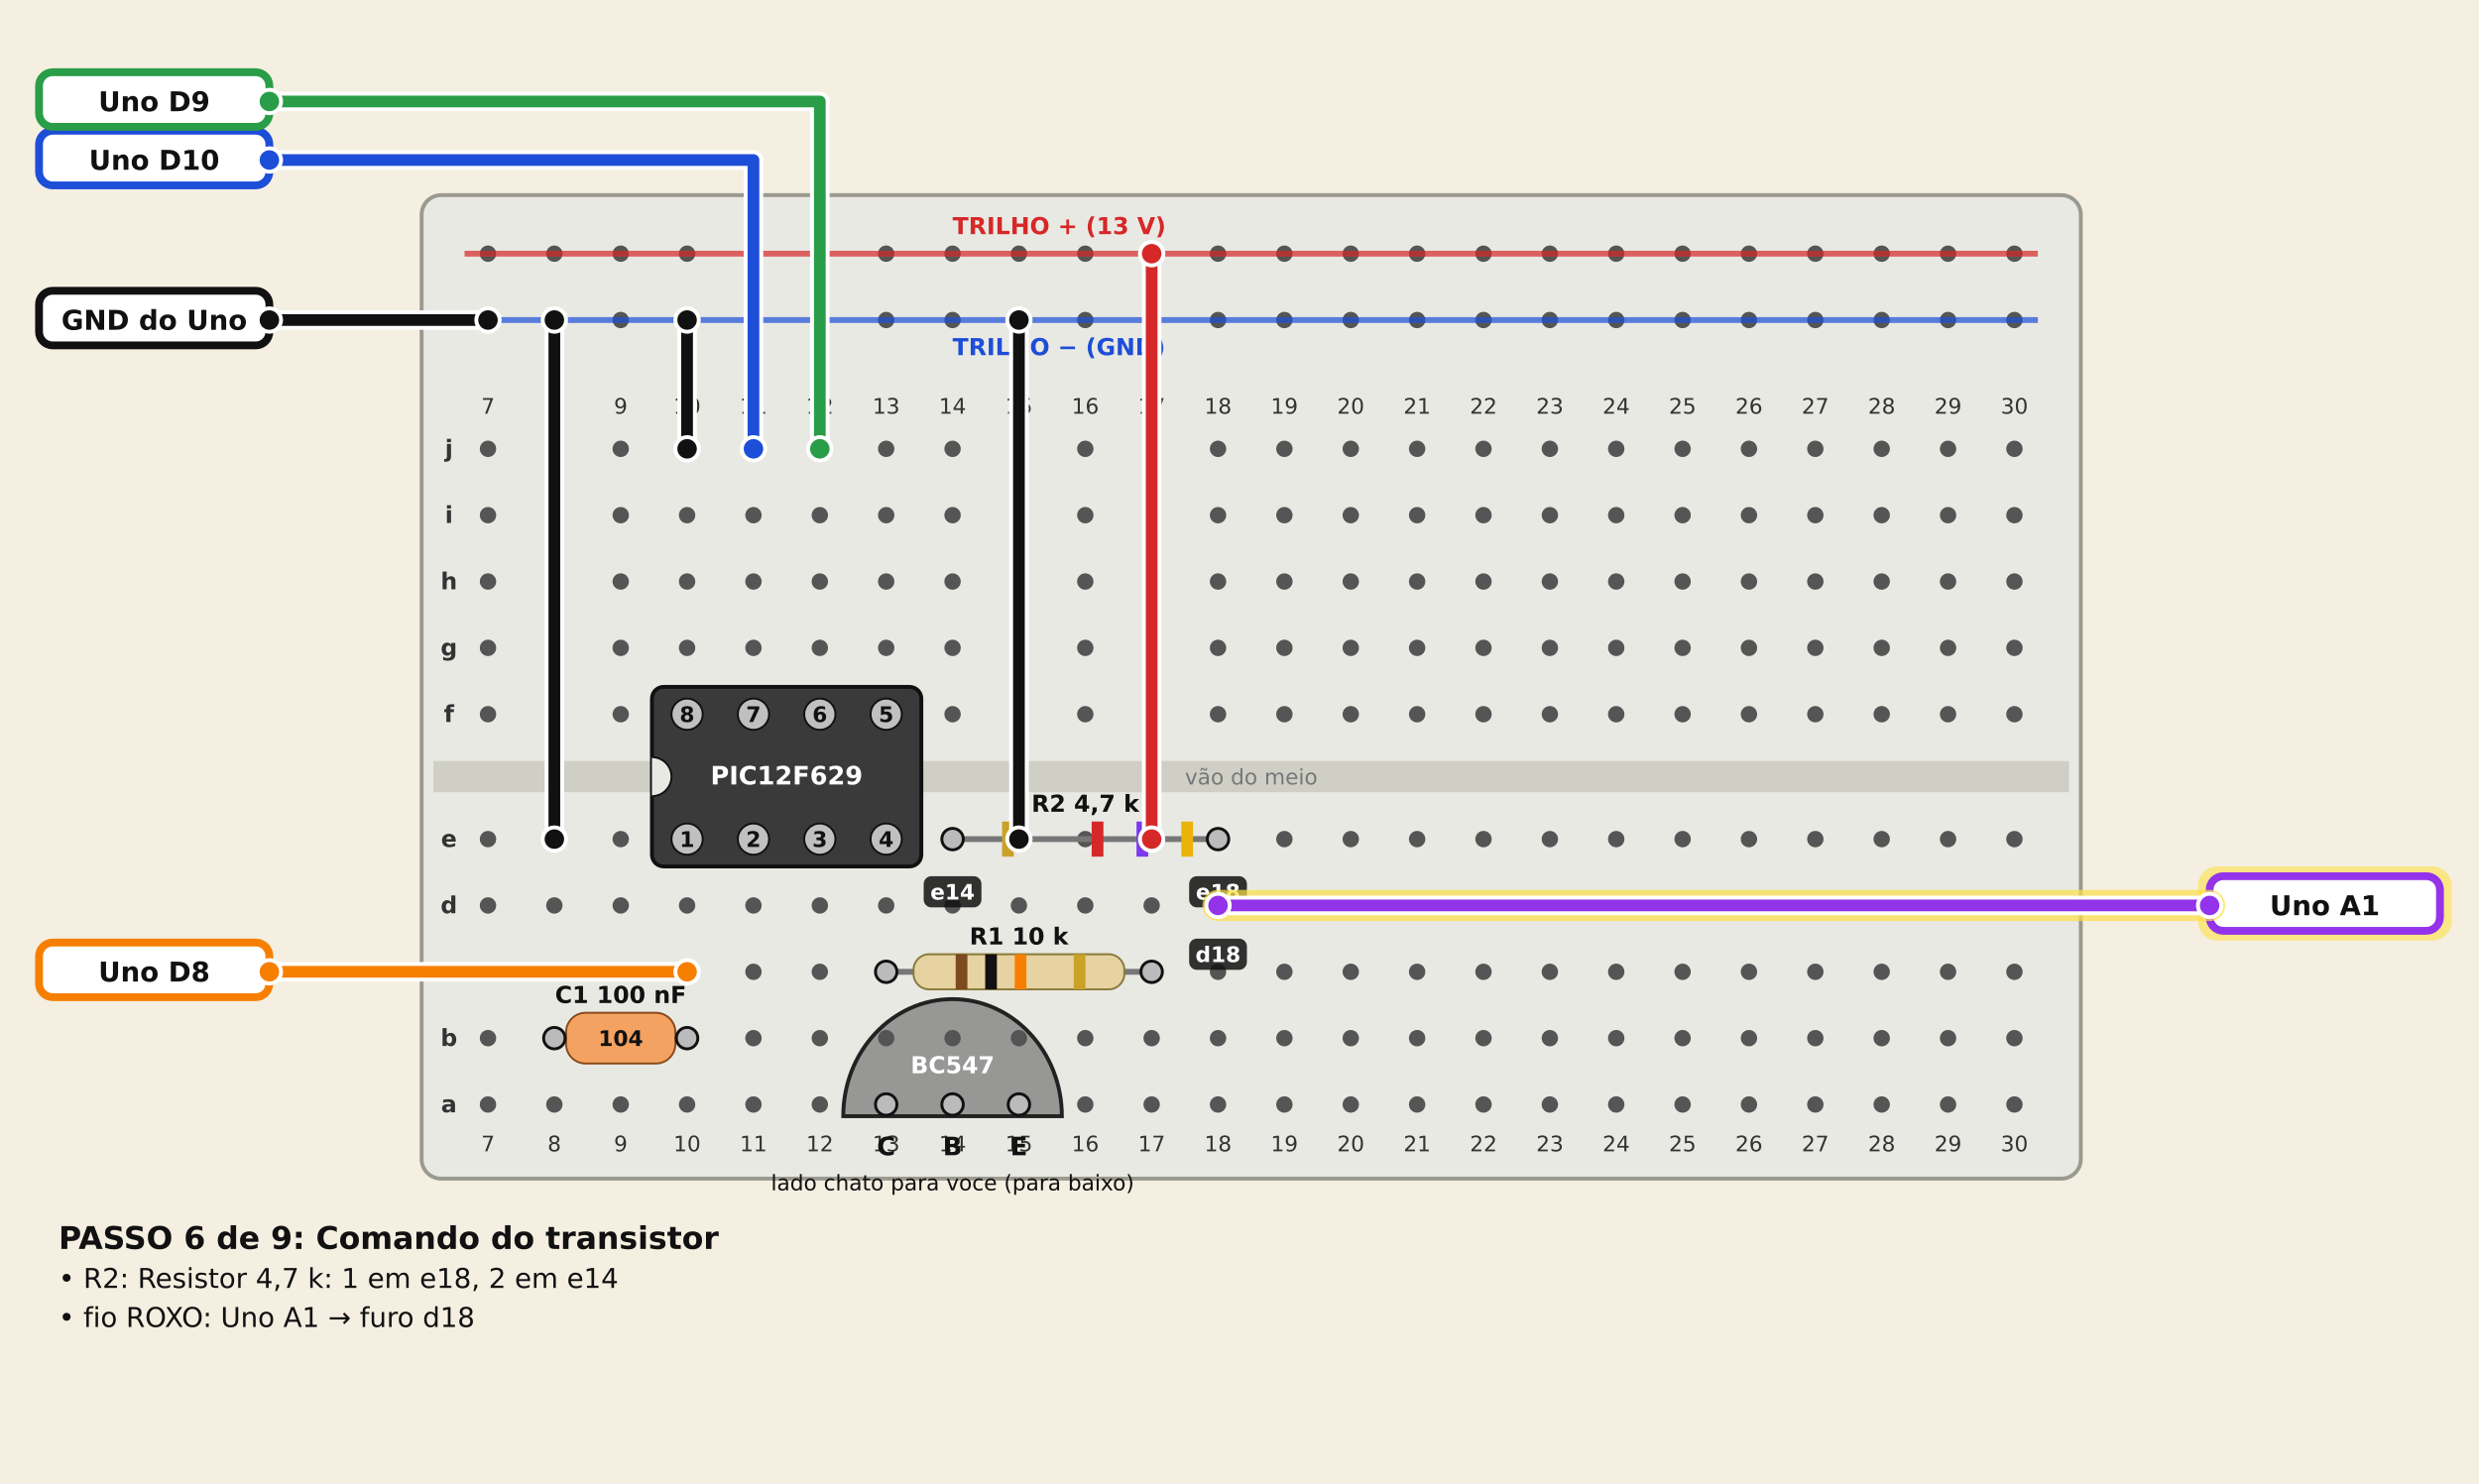
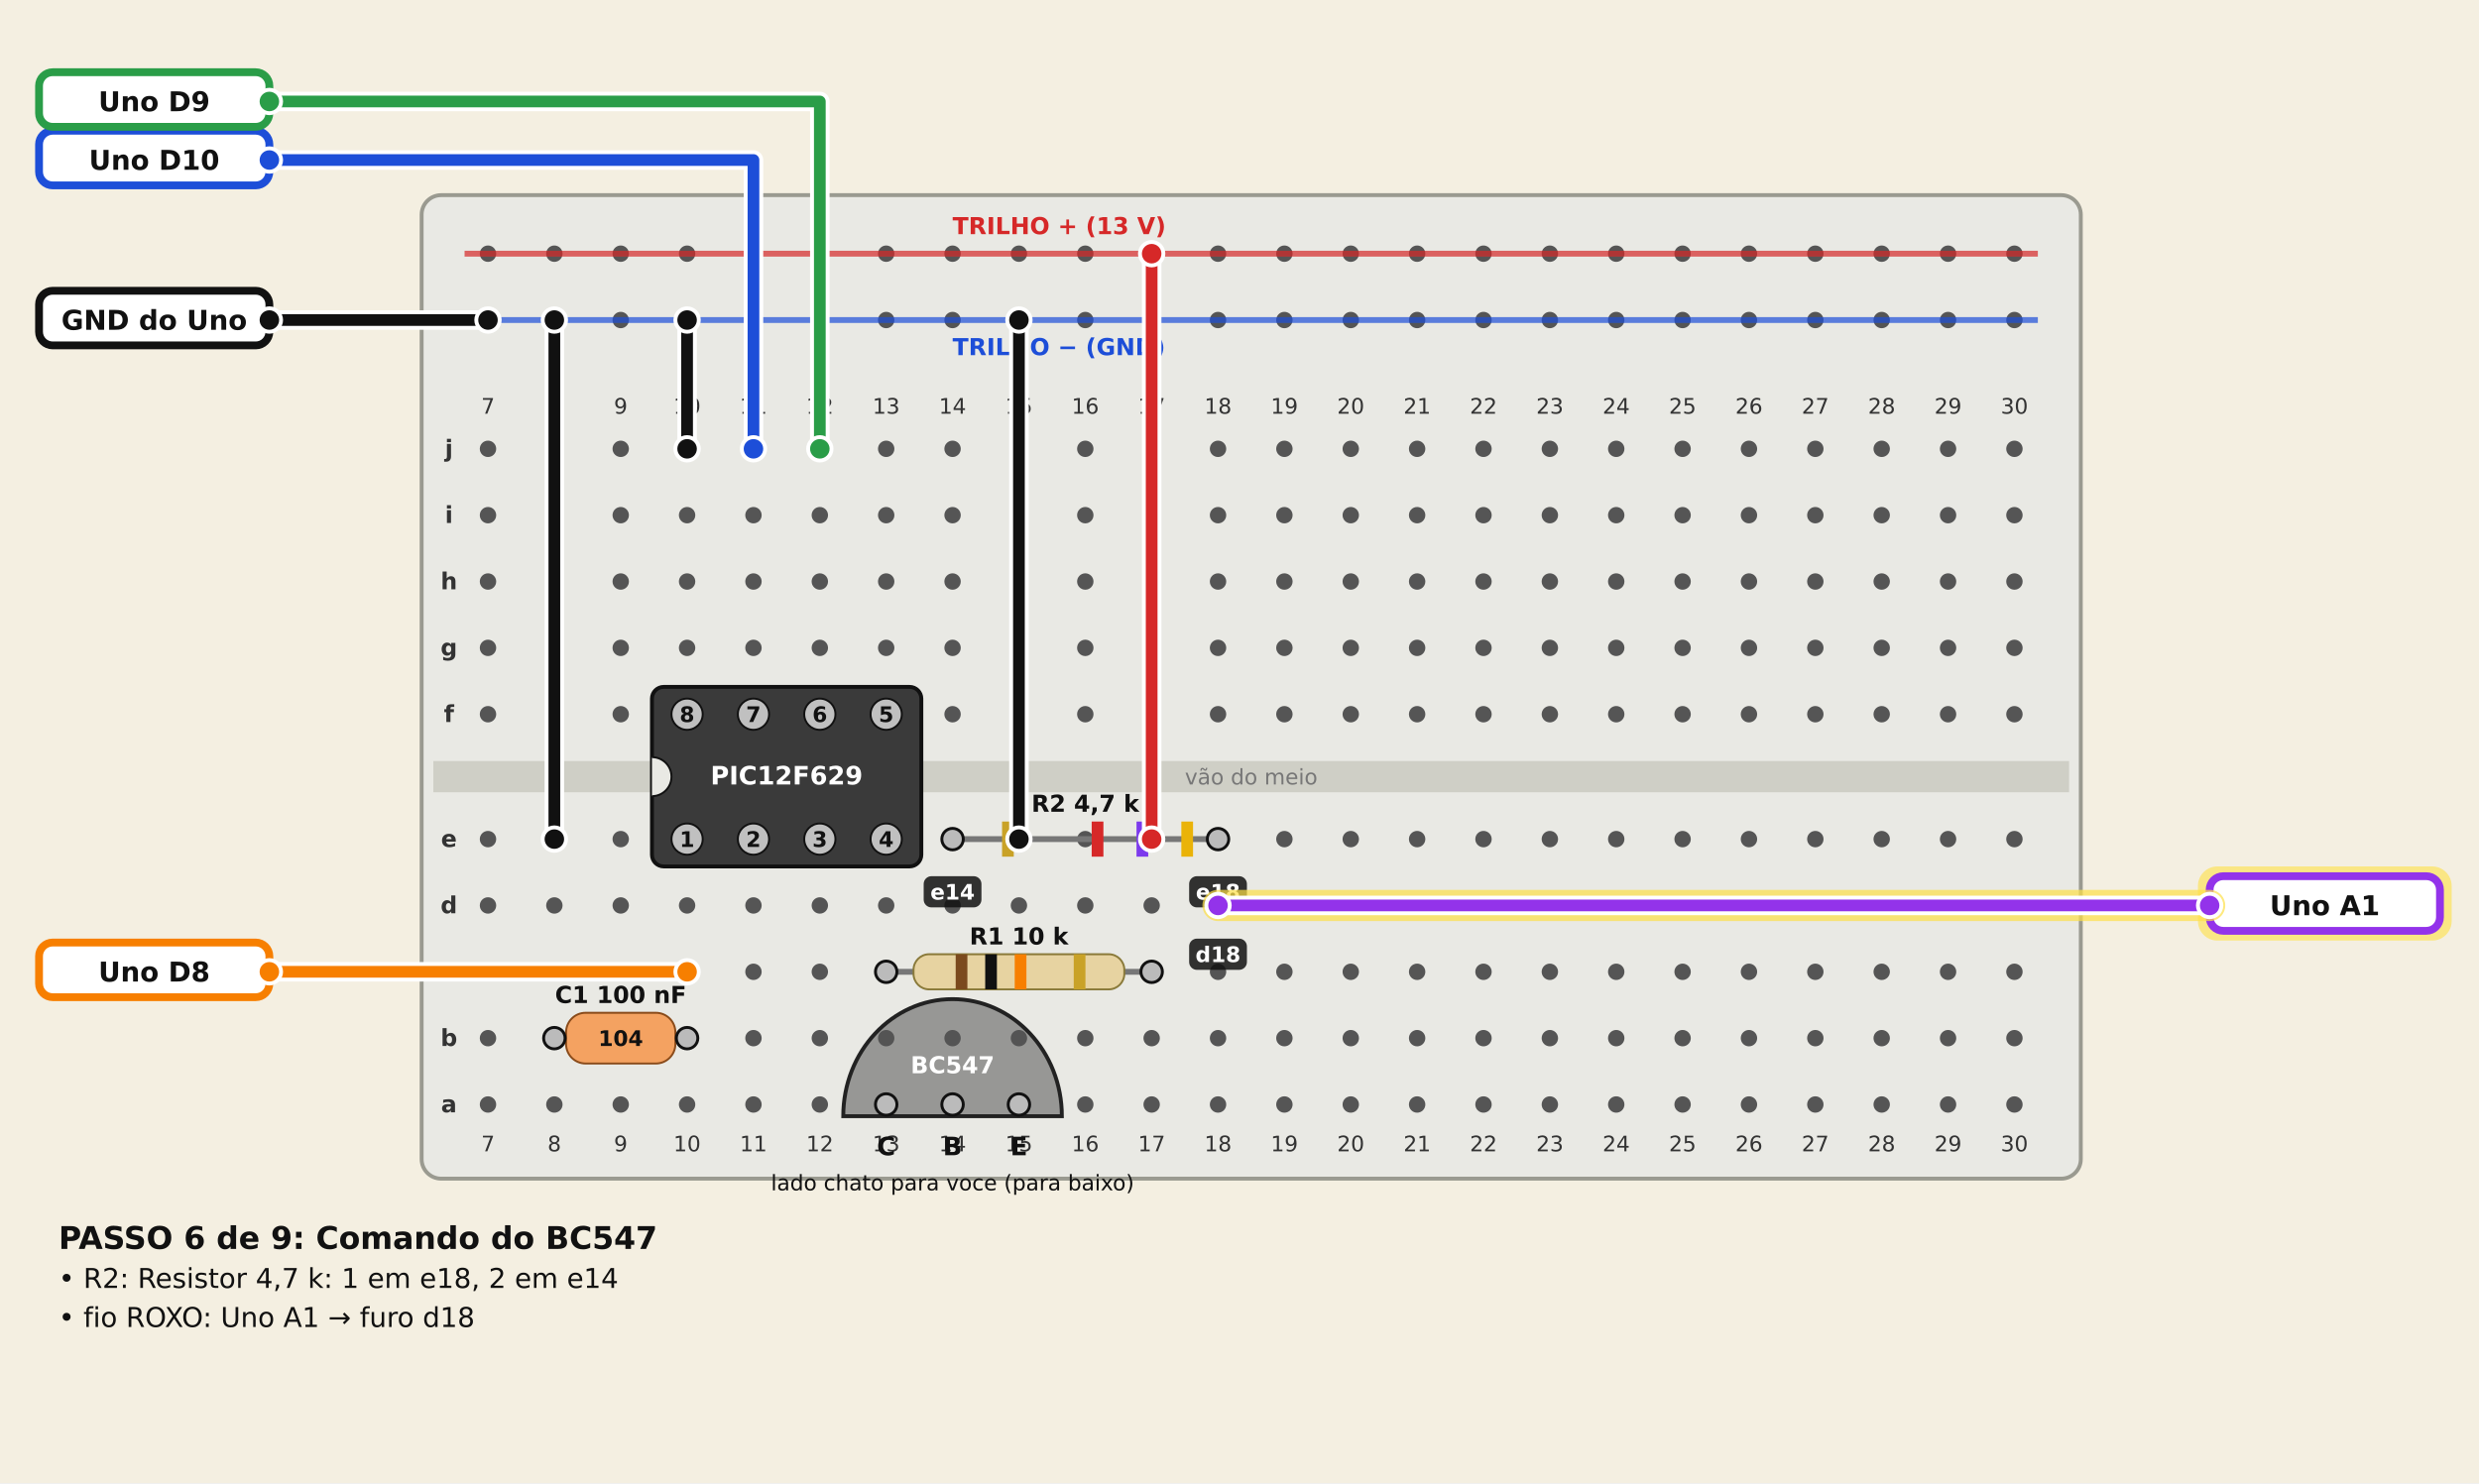
<svg xmlns="http://www.w3.org/2000/svg" width="1270" height="760" viewBox="0 0 1270 760" font-family="DejaVu Sans, sans-serif">
  <rect width="1270" height="760" fill="#f4efe1" />
  <rect x="216" y="100" width="850" height="504" rx="10" fill="#e9e9e4" stroke="#9a9a90" stroke-width="2" />
  <rect x="222" y="390.0" width="838" height="16" fill="#cfcfc6" />
  <circle cx="250" cy="230" r="4.2" fill="#555" />
  <circle cx="250" cy="264" r="4.2" fill="#555" />
  <circle cx="250" cy="298" r="4.2" fill="#555" />
  <circle cx="250" cy="332" r="4.2" fill="#555" />
  <circle cx="250" cy="366" r="4.2" fill="#555" />
  <circle cx="250" cy="430" r="4.2" fill="#555" />
  <circle cx="250" cy="464" r="4.2" fill="#555" />
  <circle cx="250" cy="498" r="4.2" fill="#555" />
  <circle cx="250" cy="532" r="4.2" fill="#555" />
  <circle cx="250" cy="566" r="4.2" fill="#555" />
  <circle cx="250" cy="130" r="4.2" fill="#555" />
  <circle cx="250" cy="164" r="4.2" fill="#555" />
  <text x="250" y="212" font-size="11" text-anchor="middle" fill="#333">7</text>
  <text x="250" y="590" font-size="11" text-anchor="middle" fill="#333">7</text>
  <circle cx="284" cy="230" r="4.2" fill="#555" />
  <circle cx="284" cy="264" r="4.2" fill="#555" />
  <circle cx="284" cy="298" r="4.2" fill="#555" />
  <circle cx="284" cy="332" r="4.2" fill="#555" />
  <circle cx="284" cy="366" r="4.2" fill="#555" />
  <circle cx="284" cy="430" r="4.2" fill="#555" />
  <circle cx="284" cy="464" r="4.2" fill="#555" />
  <circle cx="284" cy="498" r="4.2" fill="#555" />
  <circle cx="284" cy="532" r="4.2" fill="#555" />
  <circle cx="284" cy="566" r="4.2" fill="#555" />
  <circle cx="284" cy="130" r="4.2" fill="#555" />
  <circle cx="284" cy="164" r="4.2" fill="#555" />
  <text x="284" y="212" font-size="11" text-anchor="middle" fill="#333">8</text>
  <text x="284" y="590" font-size="11" text-anchor="middle" fill="#333">8</text>
  <circle cx="318" cy="230" r="4.2" fill="#555" />
  <circle cx="318" cy="264" r="4.2" fill="#555" />
  <circle cx="318" cy="298" r="4.2" fill="#555" />
  <circle cx="318" cy="332" r="4.2" fill="#555" />
  <circle cx="318" cy="366" r="4.2" fill="#555" />
  <circle cx="318" cy="430" r="4.2" fill="#555" />
  <circle cx="318" cy="464" r="4.2" fill="#555" />
  <circle cx="318" cy="498" r="4.2" fill="#555" />
  <circle cx="318" cy="532" r="4.2" fill="#555" />
  <circle cx="318" cy="566" r="4.2" fill="#555" />
  <circle cx="318" cy="130" r="4.2" fill="#555" />
  <circle cx="318" cy="164" r="4.2" fill="#555" />
  <text x="318" y="212" font-size="11" text-anchor="middle" fill="#333">9</text>
  <text x="318" y="590" font-size="11" text-anchor="middle" fill="#333">9</text>
  <circle cx="352" cy="230" r="4.2" fill="#555" />
  <circle cx="352" cy="264" r="4.2" fill="#555" />
  <circle cx="352" cy="298" r="4.2" fill="#555" />
  <circle cx="352" cy="332" r="4.2" fill="#555" />
  <circle cx="352" cy="366" r="4.2" fill="#555" />
  <circle cx="352" cy="430" r="4.2" fill="#555" />
  <circle cx="352" cy="464" r="4.2" fill="#555" />
  <circle cx="352" cy="498" r="4.2" fill="#555" />
  <circle cx="352" cy="532" r="4.2" fill="#555" />
  <circle cx="352" cy="566" r="4.2" fill="#555" />
  <circle cx="352" cy="130" r="4.2" fill="#555" />
  <circle cx="352" cy="164" r="4.2" fill="#555" />
  <text x="352" y="212" font-size="11" text-anchor="middle" fill="#333">10</text>
  <text x="352" y="590" font-size="11" text-anchor="middle" fill="#333">10</text>
  <circle cx="386" cy="230" r="4.2" fill="#555" />
  <circle cx="386" cy="264" r="4.2" fill="#555" />
  <circle cx="386" cy="298" r="4.2" fill="#555" />
  <circle cx="386" cy="332" r="4.2" fill="#555" />
  <circle cx="386" cy="366" r="4.2" fill="#555" />
  <circle cx="386" cy="430" r="4.2" fill="#555" />
  <circle cx="386" cy="464" r="4.2" fill="#555" />
  <circle cx="386" cy="498" r="4.2" fill="#555" />
  <circle cx="386" cy="532" r="4.2" fill="#555" />
  <circle cx="386" cy="566" r="4.2" fill="#555" />
  <circle cx="386" cy="130" r="4.2" fill="#555" />
  <circle cx="386" cy="164" r="4.2" fill="#555" />
  <text x="386" y="212" font-size="11" text-anchor="middle" fill="#333">11</text>
  <text x="386" y="590" font-size="11" text-anchor="middle" fill="#333">11</text>
  <circle cx="420" cy="230" r="4.2" fill="#555" />
  <circle cx="420" cy="264" r="4.2" fill="#555" />
  <circle cx="420" cy="298" r="4.2" fill="#555" />
  <circle cx="420" cy="332" r="4.2" fill="#555" />
  <circle cx="420" cy="366" r="4.2" fill="#555" />
  <circle cx="420" cy="430" r="4.2" fill="#555" />
  <circle cx="420" cy="464" r="4.2" fill="#555" />
  <circle cx="420" cy="498" r="4.2" fill="#555" />
  <circle cx="420" cy="532" r="4.2" fill="#555" />
  <circle cx="420" cy="566" r="4.2" fill="#555" />
  <circle cx="420" cy="130" r="4.2" fill="#555" />
  <circle cx="420" cy="164" r="4.2" fill="#555" />
  <text x="420" y="212" font-size="11" text-anchor="middle" fill="#333">12</text>
  <text x="420" y="590" font-size="11" text-anchor="middle" fill="#333">12</text>
  <circle cx="454" cy="230" r="4.2" fill="#555" />
  <circle cx="454" cy="264" r="4.2" fill="#555" />
  <circle cx="454" cy="298" r="4.2" fill="#555" />
  <circle cx="454" cy="332" r="4.2" fill="#555" />
  <circle cx="454" cy="366" r="4.2" fill="#555" />
  <circle cx="454" cy="430" r="4.2" fill="#555" />
  <circle cx="454" cy="464" r="4.2" fill="#555" />
  <circle cx="454" cy="498" r="4.2" fill="#555" />
  <circle cx="454" cy="532" r="4.2" fill="#555" />
  <circle cx="454" cy="566" r="4.2" fill="#555" />
  <circle cx="454" cy="130" r="4.2" fill="#555" />
  <circle cx="454" cy="164" r="4.2" fill="#555" />
  <text x="454" y="212" font-size="11" text-anchor="middle" fill="#333">13</text>
  <text x="454" y="590" font-size="11" text-anchor="middle" fill="#333">13</text>
  <circle cx="488" cy="230" r="4.2" fill="#555" />
  <circle cx="488" cy="264" r="4.2" fill="#555" />
  <circle cx="488" cy="298" r="4.2" fill="#555" />
  <circle cx="488" cy="332" r="4.2" fill="#555" />
  <circle cx="488" cy="366" r="4.2" fill="#555" />
  <circle cx="488" cy="430" r="4.2" fill="#555" />
  <circle cx="488" cy="464" r="4.2" fill="#555" />
  <circle cx="488" cy="498" r="4.2" fill="#555" />
  <circle cx="488" cy="532" r="4.2" fill="#555" />
  <circle cx="488" cy="566" r="4.2" fill="#555" />
  <circle cx="488" cy="130" r="4.2" fill="#555" />
  <circle cx="488" cy="164" r="4.2" fill="#555" />
  <text x="488" y="212" font-size="11" text-anchor="middle" fill="#333">14</text>
  <text x="488" y="590" font-size="11" text-anchor="middle" fill="#333">14</text>
  <circle cx="522" cy="230" r="4.2" fill="#555" />
  <circle cx="522" cy="264" r="4.2" fill="#555" />
  <circle cx="522" cy="298" r="4.2" fill="#555" />
  <circle cx="522" cy="332" r="4.2" fill="#555" />
  <circle cx="522" cy="366" r="4.2" fill="#555" />
  <circle cx="522" cy="430" r="4.2" fill="#555" />
  <circle cx="522" cy="464" r="4.2" fill="#555" />
  <circle cx="522" cy="498" r="4.2" fill="#555" />
  <circle cx="522" cy="532" r="4.2" fill="#555" />
  <circle cx="522" cy="566" r="4.2" fill="#555" />
  <circle cx="522" cy="130" r="4.2" fill="#555" />
  <circle cx="522" cy="164" r="4.2" fill="#555" />
  <text x="522" y="212" font-size="11" text-anchor="middle" fill="#333">15</text>
  <text x="522" y="590" font-size="11" text-anchor="middle" fill="#333">15</text>
  <circle cx="556" cy="230" r="4.2" fill="#555" />
  <circle cx="556" cy="264" r="4.2" fill="#555" />
  <circle cx="556" cy="298" r="4.2" fill="#555" />
  <circle cx="556" cy="332" r="4.2" fill="#555" />
  <circle cx="556" cy="366" r="4.2" fill="#555" />
  <circle cx="556" cy="430" r="4.2" fill="#555" />
  <circle cx="556" cy="464" r="4.2" fill="#555" />
  <circle cx="556" cy="498" r="4.2" fill="#555" />
  <circle cx="556" cy="532" r="4.2" fill="#555" />
  <circle cx="556" cy="566" r="4.2" fill="#555" />
  <circle cx="556" cy="130" r="4.2" fill="#555" />
  <circle cx="556" cy="164" r="4.2" fill="#555" />
  <text x="556" y="212" font-size="11" text-anchor="middle" fill="#333">16</text>
  <text x="556" y="590" font-size="11" text-anchor="middle" fill="#333">16</text>
  <circle cx="590" cy="230" r="4.2" fill="#555" />
  <circle cx="590" cy="264" r="4.2" fill="#555" />
  <circle cx="590" cy="298" r="4.2" fill="#555" />
  <circle cx="590" cy="332" r="4.2" fill="#555" />
  <circle cx="590" cy="366" r="4.2" fill="#555" />
  <circle cx="590" cy="430" r="4.2" fill="#555" />
  <circle cx="590" cy="464" r="4.2" fill="#555" />
  <circle cx="590" cy="498" r="4.2" fill="#555" />
  <circle cx="590" cy="532" r="4.2" fill="#555" />
  <circle cx="590" cy="566" r="4.2" fill="#555" />
  <circle cx="590" cy="130" r="4.2" fill="#555" />
  <circle cx="590" cy="164" r="4.2" fill="#555" />
  <text x="590" y="212" font-size="11" text-anchor="middle" fill="#333">17</text>
  <text x="590" y="590" font-size="11" text-anchor="middle" fill="#333">17</text>
  <circle cx="624" cy="230" r="4.2" fill="#555" />
  <circle cx="624" cy="264" r="4.2" fill="#555" />
  <circle cx="624" cy="298" r="4.2" fill="#555" />
  <circle cx="624" cy="332" r="4.2" fill="#555" />
  <circle cx="624" cy="366" r="4.2" fill="#555" />
  <circle cx="624" cy="430" r="4.2" fill="#555" />
  <circle cx="624" cy="464" r="4.2" fill="#555" />
  <circle cx="624" cy="498" r="4.2" fill="#555" />
  <circle cx="624" cy="532" r="4.2" fill="#555" />
  <circle cx="624" cy="566" r="4.2" fill="#555" />
  <circle cx="624" cy="130" r="4.2" fill="#555" />
  <circle cx="624" cy="164" r="4.2" fill="#555" />
  <text x="624" y="212" font-size="11" text-anchor="middle" fill="#333">18</text>
  <text x="624" y="590" font-size="11" text-anchor="middle" fill="#333">18</text>
  <circle cx="658" cy="230" r="4.2" fill="#555" />
  <circle cx="658" cy="264" r="4.2" fill="#555" />
  <circle cx="658" cy="298" r="4.2" fill="#555" />
  <circle cx="658" cy="332" r="4.2" fill="#555" />
  <circle cx="658" cy="366" r="4.2" fill="#555" />
  <circle cx="658" cy="430" r="4.2" fill="#555" />
  <circle cx="658" cy="464" r="4.2" fill="#555" />
  <circle cx="658" cy="498" r="4.2" fill="#555" />
  <circle cx="658" cy="532" r="4.2" fill="#555" />
  <circle cx="658" cy="566" r="4.2" fill="#555" />
  <circle cx="658" cy="130" r="4.2" fill="#555" />
  <circle cx="658" cy="164" r="4.2" fill="#555" />
  <text x="658" y="212" font-size="11" text-anchor="middle" fill="#333">19</text>
  <text x="658" y="590" font-size="11" text-anchor="middle" fill="#333">19</text>
  <circle cx="692" cy="230" r="4.2" fill="#555" />
  <circle cx="692" cy="264" r="4.2" fill="#555" />
  <circle cx="692" cy="298" r="4.2" fill="#555" />
  <circle cx="692" cy="332" r="4.2" fill="#555" />
  <circle cx="692" cy="366" r="4.2" fill="#555" />
  <circle cx="692" cy="430" r="4.2" fill="#555" />
  <circle cx="692" cy="464" r="4.2" fill="#555" />
  <circle cx="692" cy="498" r="4.2" fill="#555" />
  <circle cx="692" cy="532" r="4.2" fill="#555" />
  <circle cx="692" cy="566" r="4.2" fill="#555" />
  <circle cx="692" cy="130" r="4.2" fill="#555" />
  <circle cx="692" cy="164" r="4.2" fill="#555" />
  <text x="692" y="212" font-size="11" text-anchor="middle" fill="#333">20</text>
  <text x="692" y="590" font-size="11" text-anchor="middle" fill="#333">20</text>
  <circle cx="726" cy="230" r="4.2" fill="#555" />
  <circle cx="726" cy="264" r="4.2" fill="#555" />
  <circle cx="726" cy="298" r="4.2" fill="#555" />
  <circle cx="726" cy="332" r="4.2" fill="#555" />
  <circle cx="726" cy="366" r="4.2" fill="#555" />
  <circle cx="726" cy="430" r="4.2" fill="#555" />
  <circle cx="726" cy="464" r="4.2" fill="#555" />
  <circle cx="726" cy="498" r="4.2" fill="#555" />
  <circle cx="726" cy="532" r="4.2" fill="#555" />
  <circle cx="726" cy="566" r="4.2" fill="#555" />
  <circle cx="726" cy="130" r="4.2" fill="#555" />
  <circle cx="726" cy="164" r="4.2" fill="#555" />
  <text x="726" y="212" font-size="11" text-anchor="middle" fill="#333">21</text>
  <text x="726" y="590" font-size="11" text-anchor="middle" fill="#333">21</text>
  <circle cx="760" cy="230" r="4.2" fill="#555" />
  <circle cx="760" cy="264" r="4.2" fill="#555" />
  <circle cx="760" cy="298" r="4.2" fill="#555" />
  <circle cx="760" cy="332" r="4.2" fill="#555" />
  <circle cx="760" cy="366" r="4.2" fill="#555" />
  <circle cx="760" cy="430" r="4.2" fill="#555" />
  <circle cx="760" cy="464" r="4.2" fill="#555" />
  <circle cx="760" cy="498" r="4.2" fill="#555" />
  <circle cx="760" cy="532" r="4.2" fill="#555" />
  <circle cx="760" cy="566" r="4.2" fill="#555" />
  <circle cx="760" cy="130" r="4.2" fill="#555" />
  <circle cx="760" cy="164" r="4.2" fill="#555" />
  <text x="760" y="212" font-size="11" text-anchor="middle" fill="#333">22</text>
  <text x="760" y="590" font-size="11" text-anchor="middle" fill="#333">22</text>
  <circle cx="794" cy="230" r="4.2" fill="#555" />
  <circle cx="794" cy="264" r="4.2" fill="#555" />
  <circle cx="794" cy="298" r="4.2" fill="#555" />
  <circle cx="794" cy="332" r="4.2" fill="#555" />
  <circle cx="794" cy="366" r="4.2" fill="#555" />
  <circle cx="794" cy="430" r="4.2" fill="#555" />
  <circle cx="794" cy="464" r="4.2" fill="#555" />
  <circle cx="794" cy="498" r="4.2" fill="#555" />
  <circle cx="794" cy="532" r="4.2" fill="#555" />
  <circle cx="794" cy="566" r="4.2" fill="#555" />
  <circle cx="794" cy="130" r="4.2" fill="#555" />
  <circle cx="794" cy="164" r="4.2" fill="#555" />
  <text x="794" y="212" font-size="11" text-anchor="middle" fill="#333">23</text>
  <text x="794" y="590" font-size="11" text-anchor="middle" fill="#333">23</text>
  <circle cx="828" cy="230" r="4.2" fill="#555" />
  <circle cx="828" cy="264" r="4.2" fill="#555" />
  <circle cx="828" cy="298" r="4.2" fill="#555" />
  <circle cx="828" cy="332" r="4.2" fill="#555" />
  <circle cx="828" cy="366" r="4.2" fill="#555" />
  <circle cx="828" cy="430" r="4.2" fill="#555" />
  <circle cx="828" cy="464" r="4.2" fill="#555" />
  <circle cx="828" cy="498" r="4.2" fill="#555" />
  <circle cx="828" cy="532" r="4.2" fill="#555" />
  <circle cx="828" cy="566" r="4.2" fill="#555" />
  <circle cx="828" cy="130" r="4.2" fill="#555" />
  <circle cx="828" cy="164" r="4.2" fill="#555" />
  <text x="828" y="212" font-size="11" text-anchor="middle" fill="#333">24</text>
  <text x="828" y="590" font-size="11" text-anchor="middle" fill="#333">24</text>
  <circle cx="862" cy="230" r="4.2" fill="#555" />
  <circle cx="862" cy="264" r="4.2" fill="#555" />
  <circle cx="862" cy="298" r="4.2" fill="#555" />
  <circle cx="862" cy="332" r="4.2" fill="#555" />
  <circle cx="862" cy="366" r="4.2" fill="#555" />
  <circle cx="862" cy="430" r="4.2" fill="#555" />
  <circle cx="862" cy="464" r="4.2" fill="#555" />
  <circle cx="862" cy="498" r="4.2" fill="#555" />
  <circle cx="862" cy="532" r="4.2" fill="#555" />
  <circle cx="862" cy="566" r="4.2" fill="#555" />
  <circle cx="862" cy="130" r="4.2" fill="#555" />
  <circle cx="862" cy="164" r="4.2" fill="#555" />
  <text x="862" y="212" font-size="11" text-anchor="middle" fill="#333">25</text>
  <text x="862" y="590" font-size="11" text-anchor="middle" fill="#333">25</text>
  <circle cx="896" cy="230" r="4.2" fill="#555" />
  <circle cx="896" cy="264" r="4.2" fill="#555" />
  <circle cx="896" cy="298" r="4.2" fill="#555" />
  <circle cx="896" cy="332" r="4.2" fill="#555" />
  <circle cx="896" cy="366" r="4.2" fill="#555" />
  <circle cx="896" cy="430" r="4.2" fill="#555" />
  <circle cx="896" cy="464" r="4.2" fill="#555" />
  <circle cx="896" cy="498" r="4.2" fill="#555" />
  <circle cx="896" cy="532" r="4.2" fill="#555" />
  <circle cx="896" cy="566" r="4.2" fill="#555" />
  <circle cx="896" cy="130" r="4.2" fill="#555" />
  <circle cx="896" cy="164" r="4.2" fill="#555" />
  <text x="896" y="212" font-size="11" text-anchor="middle" fill="#333">26</text>
  <text x="896" y="590" font-size="11" text-anchor="middle" fill="#333">26</text>
  <circle cx="930" cy="230" r="4.2" fill="#555" />
  <circle cx="930" cy="264" r="4.2" fill="#555" />
  <circle cx="930" cy="298" r="4.2" fill="#555" />
  <circle cx="930" cy="332" r="4.2" fill="#555" />
  <circle cx="930" cy="366" r="4.2" fill="#555" />
  <circle cx="930" cy="430" r="4.2" fill="#555" />
  <circle cx="930" cy="464" r="4.2" fill="#555" />
  <circle cx="930" cy="498" r="4.2" fill="#555" />
  <circle cx="930" cy="532" r="4.2" fill="#555" />
  <circle cx="930" cy="566" r="4.2" fill="#555" />
  <circle cx="930" cy="130" r="4.2" fill="#555" />
  <circle cx="930" cy="164" r="4.2" fill="#555" />
  <text x="930" y="212" font-size="11" text-anchor="middle" fill="#333">27</text>
  <text x="930" y="590" font-size="11" text-anchor="middle" fill="#333">27</text>
  <circle cx="964" cy="230" r="4.2" fill="#555" />
  <circle cx="964" cy="264" r="4.2" fill="#555" />
  <circle cx="964" cy="298" r="4.2" fill="#555" />
  <circle cx="964" cy="332" r="4.2" fill="#555" />
  <circle cx="964" cy="366" r="4.2" fill="#555" />
  <circle cx="964" cy="430" r="4.2" fill="#555" />
  <circle cx="964" cy="464" r="4.2" fill="#555" />
  <circle cx="964" cy="498" r="4.2" fill="#555" />
  <circle cx="964" cy="532" r="4.2" fill="#555" />
  <circle cx="964" cy="566" r="4.2" fill="#555" />
  <circle cx="964" cy="130" r="4.2" fill="#555" />
  <circle cx="964" cy="164" r="4.2" fill="#555" />
  <text x="964" y="212" font-size="11" text-anchor="middle" fill="#333">28</text>
  <text x="964" y="590" font-size="11" text-anchor="middle" fill="#333">28</text>
  <circle cx="998" cy="230" r="4.2" fill="#555" />
  <circle cx="998" cy="264" r="4.2" fill="#555" />
  <circle cx="998" cy="298" r="4.2" fill="#555" />
  <circle cx="998" cy="332" r="4.2" fill="#555" />
  <circle cx="998" cy="366" r="4.2" fill="#555" />
  <circle cx="998" cy="430" r="4.2" fill="#555" />
  <circle cx="998" cy="464" r="4.2" fill="#555" />
  <circle cx="998" cy="498" r="4.2" fill="#555" />
  <circle cx="998" cy="532" r="4.2" fill="#555" />
  <circle cx="998" cy="566" r="4.2" fill="#555" />
  <circle cx="998" cy="130" r="4.2" fill="#555" />
  <circle cx="998" cy="164" r="4.2" fill="#555" />
  <text x="998" y="212" font-size="11" text-anchor="middle" fill="#333">29</text>
  <text x="998" y="590" font-size="11" text-anchor="middle" fill="#333">29</text>
  <circle cx="1032" cy="230" r="4.2" fill="#555" />
  <circle cx="1032" cy="264" r="4.2" fill="#555" />
  <circle cx="1032" cy="298" r="4.2" fill="#555" />
  <circle cx="1032" cy="332" r="4.2" fill="#555" />
  <circle cx="1032" cy="366" r="4.2" fill="#555" />
  <circle cx="1032" cy="430" r="4.2" fill="#555" />
  <circle cx="1032" cy="464" r="4.2" fill="#555" />
  <circle cx="1032" cy="498" r="4.2" fill="#555" />
  <circle cx="1032" cy="532" r="4.2" fill="#555" />
  <circle cx="1032" cy="566" r="4.2" fill="#555" />
  <circle cx="1032" cy="130" r="4.2" fill="#555" />
  <circle cx="1032" cy="164" r="4.2" fill="#555" />
  <text x="1032" y="212" font-size="11" text-anchor="middle" fill="#333">30</text>
  <text x="1032" y="590" font-size="11" text-anchor="middle" fill="#333">30</text>
  <text x="230" y="234" font-size="12" font-weight="bold" text-anchor="middle" fill="#333">j</text>
  <text x="230" y="268" font-size="12" font-weight="bold" text-anchor="middle" fill="#333">i</text>
  <text x="230" y="302" font-size="12" font-weight="bold" text-anchor="middle" fill="#333">h</text>
  <text x="230" y="336" font-size="12" font-weight="bold" text-anchor="middle" fill="#333">g</text>
  <text x="230" y="370" font-size="12" font-weight="bold" text-anchor="middle" fill="#333">f</text>
  <text x="230" y="434" font-size="12" font-weight="bold" text-anchor="middle" fill="#333">e</text>
  <text x="230" y="468" font-size="12" font-weight="bold" text-anchor="middle" fill="#333">d</text>
  <text x="230" y="502" font-size="12" font-weight="bold" text-anchor="middle" fill="#333">c</text>
  <text x="230" y="536" font-size="12" font-weight="bold" text-anchor="middle" fill="#333">b</text>
  <text x="230" y="570" font-size="12" font-weight="bold" text-anchor="middle" fill="#333">a</text>
  <line x1="238" y1="130" x2="1044" y2="130" stroke="#d62828" stroke-width="3" opacity=".7" />
  <line x1="238" y1="164" x2="1044" y2="164" stroke="#1d4ed8" stroke-width="3" opacity=".7" />
  <text x="488" y="120" font-size="12" font-weight="bold" fill="#d62828">TRILHO + (13 V)</text>
  <text x="488" y="182" font-size="12" font-weight="bold" fill="#1d4ed8">TRILHO − (GND)</text>
  <text x="641.0" y="402.0" font-size="11" text-anchor="middle" fill="#777">vão do meio</text>
  <rect x="334" y="352" width="138" height="92" rx="6" fill="#3a3a3a" stroke="#111" stroke-width="2" />
  <path d="M334 388.0 a 10 10 0 0 1 0 20" fill="#e9e9e4" stroke="#111" />
  <text x="403.0" y="402.0" font-size="13" font-weight="bold" text-anchor="middle" fill="#fff">PIC12F629</text>
  <circle cx="352" cy="430" r="8" fill="#c0c0c0" stroke="#111" />
  <text x="352" y="434" font-size="11" font-weight="bold" text-anchor="middle" fill="#111">1</text>
  <circle cx="386" cy="430" r="8" fill="#c0c0c0" stroke="#111" />
  <text x="386" y="434" font-size="11" font-weight="bold" text-anchor="middle" fill="#111">2</text>
  <circle cx="420" cy="430" r="8" fill="#c0c0c0" stroke="#111" />
  <text x="420" y="434" font-size="11" font-weight="bold" text-anchor="middle" fill="#111">3</text>
  <circle cx="454" cy="430" r="8" fill="#c0c0c0" stroke="#111" />
  <text x="454" y="434" font-size="11" font-weight="bold" text-anchor="middle" fill="#111">4</text>
  <circle cx="352" cy="366" r="8" fill="#c0c0c0" stroke="#111" />
  <text x="352" y="370" font-size="11" font-weight="bold" text-anchor="middle" fill="#111">8</text>
  <circle cx="386" cy="366" r="8" fill="#c0c0c0" stroke="#111" />
  <text x="386" y="370" font-size="11" font-weight="bold" text-anchor="middle" fill="#111">7</text>
  <circle cx="420" cy="366" r="8" fill="#c0c0c0" stroke="#111" />
  <text x="420" y="370" font-size="11" font-weight="bold" text-anchor="middle" fill="#111">6</text>
  <circle cx="454" cy="366" r="8" fill="#c0c0c0" stroke="#111" />
  <text x="454" y="370" font-size="11" font-weight="bold" text-anchor="middle" fill="#111">5</text>
  <line x1="284" y1="532" x2="352" y2="532" stroke="#777" stroke-width="3" />
  <rect x="290" y="519" width="56" height="26" rx="10" fill="#f4a261" stroke="#8a4b1a" />
  <text x="318.0" y="536" font-size="11" font-weight="bold" text-anchor="middle" fill="#111">104</text>
  <text x="318.0" y="514" font-size="12" font-weight="bold" text-anchor="middle" fill="#111">C1 100 nF</text>
  <circle cx="352" cy="532" r="5.5" fill="#bbb" stroke="#111" stroke-width="1.5" />
  <circle cx="284" cy="532" r="5.5" fill="#bbb" stroke="#111" stroke-width="1.5" />
  <path d="M432 572 A 28 30 0 0 1 544 572 Z" fill="#555" fill-opacity=".55" stroke="#222" stroke-width="2" />
  <text x="488" y="550" font-size="12" font-weight="bold" text-anchor="middle" fill="#fff">BC547</text>
  <text x="454" y="592" font-size="13" font-weight="bold" text-anchor="middle" fill="#111">C</text>
  <text x="488" y="592" font-size="13" font-weight="bold" text-anchor="middle" fill="#111">B</text>
  <text x="522" y="592" font-size="13" font-weight="bold" text-anchor="middle" fill="#111">E</text>
  <text x="488" y="610" font-size="11" text-anchor="middle" fill="#111">lado chato para voce (para baixo)</text>
  <circle cx="454" cy="566" r="5.5" fill="#bbb" stroke="#111" stroke-width="1.5" />
  <circle cx="488" cy="566" r="5.5" fill="#bbb" stroke="#111" stroke-width="1.5" />
  <circle cx="522" cy="566" r="5.5" fill="#bbb" stroke="#111" stroke-width="1.5" />
  <line x1="454" y1="498" x2="590" y2="498" stroke="#777" stroke-width="3" />
  <rect x="468" y="489" width="108" height="18" rx="8" fill="#e7d3a1" stroke="#8a7a3a" />
  <rect x="489.6" y="489" width="6" height="18" fill="#7b4a1e" />
  <rect x="504.72" y="489" width="6" height="18" fill="#111" />
  <rect x="519.84" y="489" width="6" height="18" fill="#f77f00" />
  <rect x="550.08" y="489" width="6" height="18" fill="#c9a227" />
  <text x="522.0" y="484" font-size="12" font-weight="bold" text-anchor="middle" fill="#111">R1  10 k</text>
  <circle cx="454" cy="498" r="5.5" fill="#bbb" stroke="#111" stroke-width="1.5" />
  <circle cx="590" cy="498" r="5.5" fill="#bbb" stroke="#111" stroke-width="1.5" />
  <rect x="610" y="408" width="-108" height="44" rx="8" fill="#fde047" fill-opacity=".45" stroke="#ca8a04" stroke-width="2" stroke-dasharray="6 4" />
  <line x1="624" y1="430" x2="488" y2="430" stroke="#777" stroke-width="3" />
  <rect x="638" y="421" width="-164" height="18" rx="8" fill="#e7d3a1" stroke="#8a7a3a" />
  <rect x="605.2" y="421" width="6" height="18" fill="#eab308" />
  <rect x="582.24" y="421" width="6" height="18" fill="#7c3aed" />
  <rect x="559.28" y="421" width="6" height="18" fill="#d62828" />
  <rect x="513.36" y="421" width="6" height="18" fill="#c9a227" />
  <text x="556.0" y="416" font-size="12" font-weight="bold" text-anchor="middle" fill="#111">R2  4,7 k</text>
  <rect x="609.2" y="449" width="29.6" height="16" rx="4" fill="#111" fill-opacity=".85" />
  <text x="624" y="461" font-size="11" font-weight="bold" text-anchor="middle" fill="#fff">e18</text>
  <rect x="473.2" y="449" width="29.6" height="16" rx="4" fill="#111" fill-opacity=".85" />
  <text x="488" y="461" font-size="11" font-weight="bold" text-anchor="middle" fill="#fff">e14</text>
  <circle cx="624" cy="430" r="5.5" fill="#bbb" stroke="#111" stroke-width="1.5" />
  <circle cx="488" cy="430" r="5.5" fill="#bbb" stroke="#111" stroke-width="1.5" />
  <rect x="20" y="149" width="118" height="28" rx="7" fill="#fff" stroke="#111111" stroke-width="4" />
  <text x="79.0" y="169" font-size="14" font-weight="bold" text-anchor="middle" fill="#111">GND do Uno</text>
  <polyline points="138,164 250,164" fill="none" stroke="#fff" stroke-width="10" stroke-linecap="round" stroke-linejoin="round" />
  <polyline points="138,164 250,164" fill="none" stroke="#111111" stroke-width="6" stroke-linecap="round" stroke-linejoin="round" />
  <circle cx="138" cy="164" r="6" fill="#111111" stroke="#fff" stroke-width="2" />
  <circle cx="250" cy="164" r="6" fill="#111111" stroke="#fff" stroke-width="2" />
  <polyline points="352,230 352,164" fill="none" stroke="#fff" stroke-width="10" stroke-linecap="round" stroke-linejoin="round" />
  <polyline points="352,230 352,164" fill="none" stroke="#111111" stroke-width="6" stroke-linecap="round" stroke-linejoin="round" />
  <circle cx="352" cy="230" r="6" fill="#111111" stroke="#fff" stroke-width="2" />
  <circle cx="352" cy="164" r="6" fill="#111111" stroke="#fff" stroke-width="2" />
  <rect x="20" y="483" width="118" height="28" rx="7" fill="#fff" stroke="#f77f00" stroke-width="4" />
  <text x="79.0" y="503" font-size="14" font-weight="bold" text-anchor="middle" fill="#111">Uno D8</text>
  <polyline points="138,498 352,498" fill="none" stroke="#fff" stroke-width="10" stroke-linecap="round" stroke-linejoin="round" />
  <polyline points="138,498 352,498" fill="none" stroke="#f77f00" stroke-width="6" stroke-linecap="round" stroke-linejoin="round" />
  <circle cx="138" cy="498" r="6" fill="#f77f00" stroke="#fff" stroke-width="2" />
  <circle cx="352" cy="498" r="6" fill="#f77f00" stroke="#fff" stroke-width="2" />
  <polyline points="284,430 284,164" fill="none" stroke="#fff" stroke-width="10" stroke-linecap="round" stroke-linejoin="round" />
  <polyline points="284,430 284,164" fill="none" stroke="#111111" stroke-width="6" stroke-linecap="round" stroke-linejoin="round" />
  <circle cx="284" cy="430" r="6" fill="#111111" stroke="#fff" stroke-width="2" />
  <circle cx="284" cy="164" r="6" fill="#111111" stroke="#fff" stroke-width="2" />
  <rect x="20" y="67" width="118" height="28" rx="7" fill="#fff" stroke="#1d4ed8" stroke-width="4" />
  <text x="79.0" y="87" font-size="14" font-weight="bold" text-anchor="middle" fill="#111">Uno D10</text>
  <polyline points="138,82 386,82 386,230" fill="none" stroke="#fff" stroke-width="10" stroke-linecap="round" stroke-linejoin="round" />
  <polyline points="138,82 386,82 386,230" fill="none" stroke="#1d4ed8" stroke-width="6" stroke-linecap="round" stroke-linejoin="round" />
  <circle cx="138" cy="82" r="6" fill="#1d4ed8" stroke="#fff" stroke-width="2" />
  <circle cx="386" cy="230" r="6" fill="#1d4ed8" stroke="#fff" stroke-width="2" />
  <rect x="20" y="37" width="118" height="28" rx="7" fill="#fff" stroke="#2a9d48" stroke-width="4" />
  <text x="79.0" y="57" font-size="14" font-weight="bold" text-anchor="middle" fill="#111">Uno D9</text>
  <polyline points="138,52 420,52 420,230" fill="none" stroke="#fff" stroke-width="10" stroke-linecap="round" stroke-linejoin="round" />
  <polyline points="138,52 420,52 420,230" fill="none" stroke="#2a9d48" stroke-width="6" stroke-linecap="round" stroke-linejoin="round" />
  <circle cx="138" cy="52" r="6" fill="#2a9d48" stroke="#fff" stroke-width="2" />
  <circle cx="420" cy="230" r="6" fill="#2a9d48" stroke="#fff" stroke-width="2" />
  <polyline points="522,430 522,164" fill="none" stroke="#fff" stroke-width="10" stroke-linecap="round" stroke-linejoin="round" />
  <polyline points="522,430 522,164" fill="none" stroke="#111111" stroke-width="6" stroke-linecap="round" stroke-linejoin="round" />
  <circle cx="522" cy="430" r="6" fill="#111111" stroke="#fff" stroke-width="2" />
  <circle cx="522" cy="164" r="6" fill="#111111" stroke="#fff" stroke-width="2" />
  <polyline points="590,430 590,130" fill="none" stroke="#fff" stroke-width="10" stroke-linecap="round" stroke-linejoin="round" />
  <polyline points="590,430 590,130" fill="none" stroke="#d62828" stroke-width="6" stroke-linecap="round" stroke-linejoin="round" />
  <circle cx="590" cy="430" r="6" fill="#d62828" stroke="#fff" stroke-width="2" />
  <circle cx="590" cy="130" r="6" fill="#d62828" stroke="#fff" stroke-width="2" />
  <rect x="1126" y="444" width="130" height="38" rx="10" fill="#fde047" fill-opacity=".6" />
  <rect x="1132" y="449" width="118" height="28" rx="7" fill="#fff" stroke="#9333ea" stroke-width="4" />
  <text x="1191.0" y="469" font-size="14" font-weight="bold" text-anchor="middle" fill="#111">Uno A1</text>
  <polyline points="1132,464 624,464" fill="none" stroke="#fde047" stroke-width="16" stroke-linecap="round" stroke-linejoin="round" opacity=".7" />
  <polyline points="1132,464 624,464" fill="none" stroke="#fff" stroke-width="10" stroke-linecap="round" stroke-linejoin="round" />
  <polyline points="1132,464 624,464" fill="none" stroke="#9333ea" stroke-width="6" stroke-linecap="round" stroke-linejoin="round" />
  <circle cx="1132" cy="464" r="6" fill="#9333ea" stroke="#fff" stroke-width="2" />
  <circle cx="624" cy="464" r="6" fill="#9333ea" stroke="#fff" stroke-width="2" />
  <rect x="609.2" y="481" width="29.6" height="16" rx="4" fill="#111" fill-opacity=".85" />
  <text x="624" y="493" font-size="11" font-weight="bold" text-anchor="middle" fill="#fff">d18</text>
-   <text x="30" y="640" font-size="16" font-weight="bold" fill="#111">PASSO 6 de 9: Comando do transistor</text>
+   <text x="30" y="640" font-size="16" font-weight="bold" fill="#111">PASSO 6 de 9: Comando do BC547</text>
  <text x="30" y="660" font-size="14" font-weight="normal" fill="#111">• R2: Resistor 4,7 k: 1 em e18, 2 em e14</text>
  <text x="30" y="680" font-size="14" font-weight="normal" fill="#111">• fio ROXO: Uno A1 → furo d18</text>
</svg>
